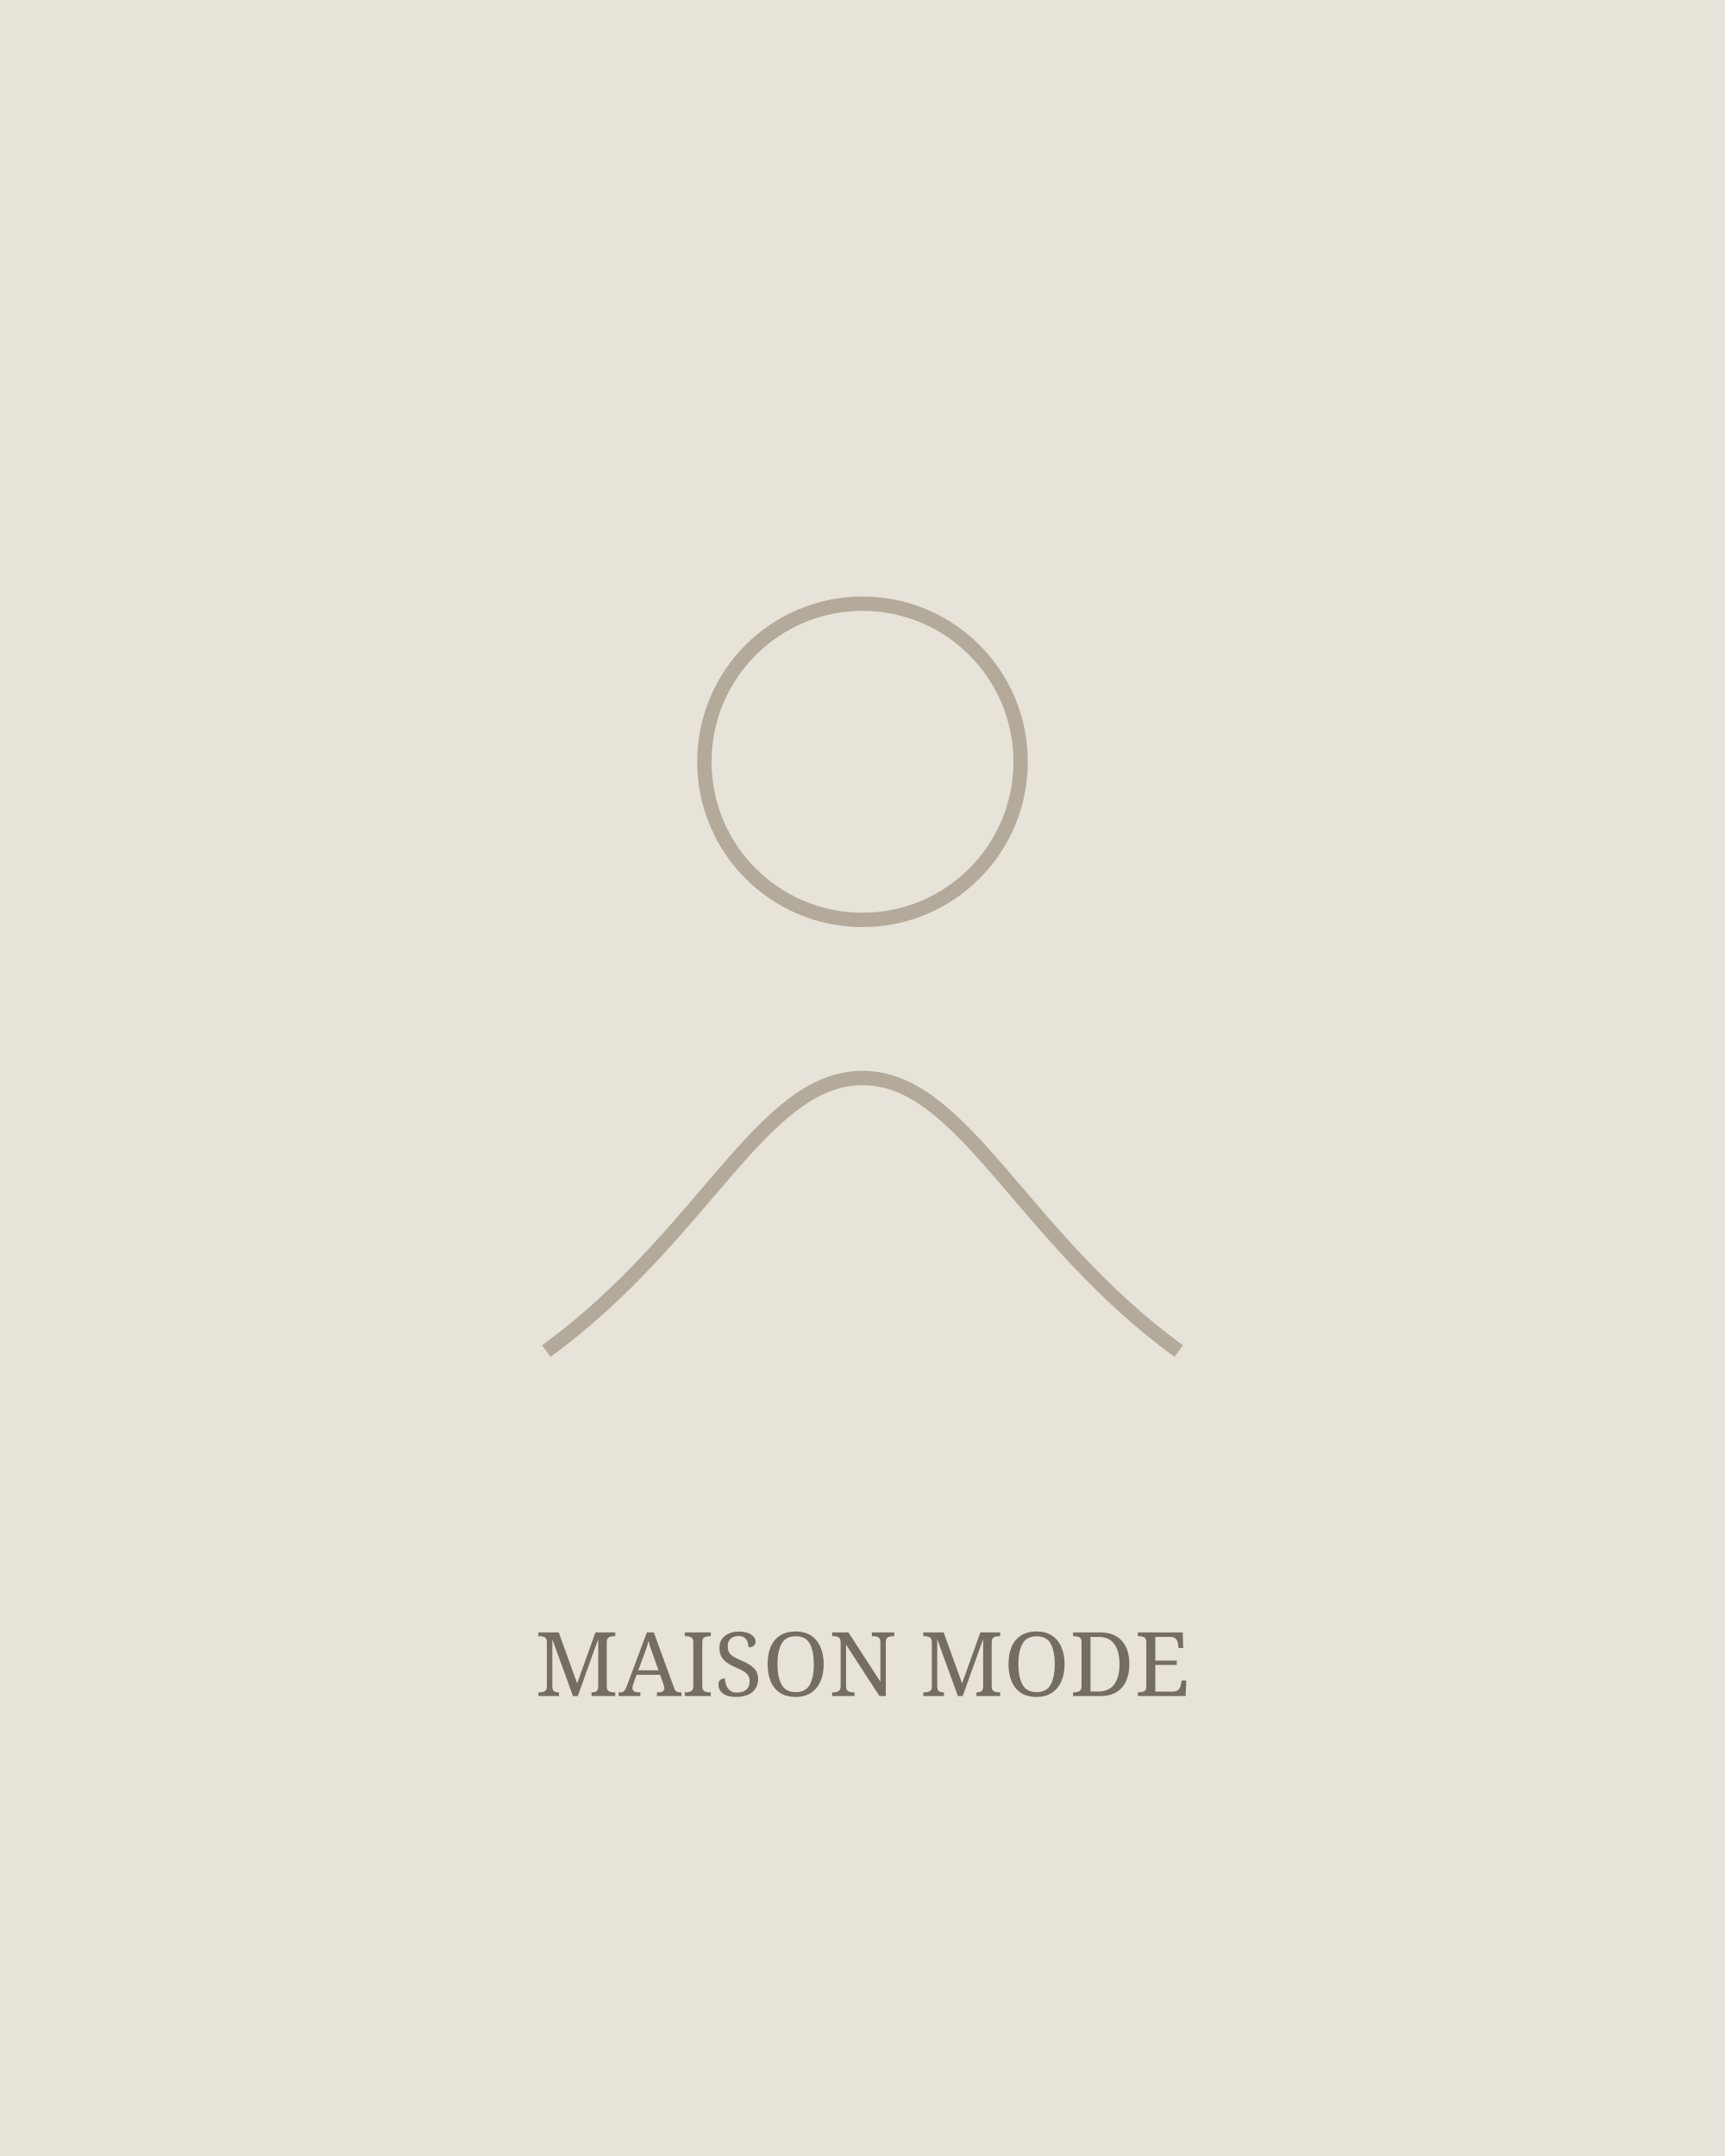
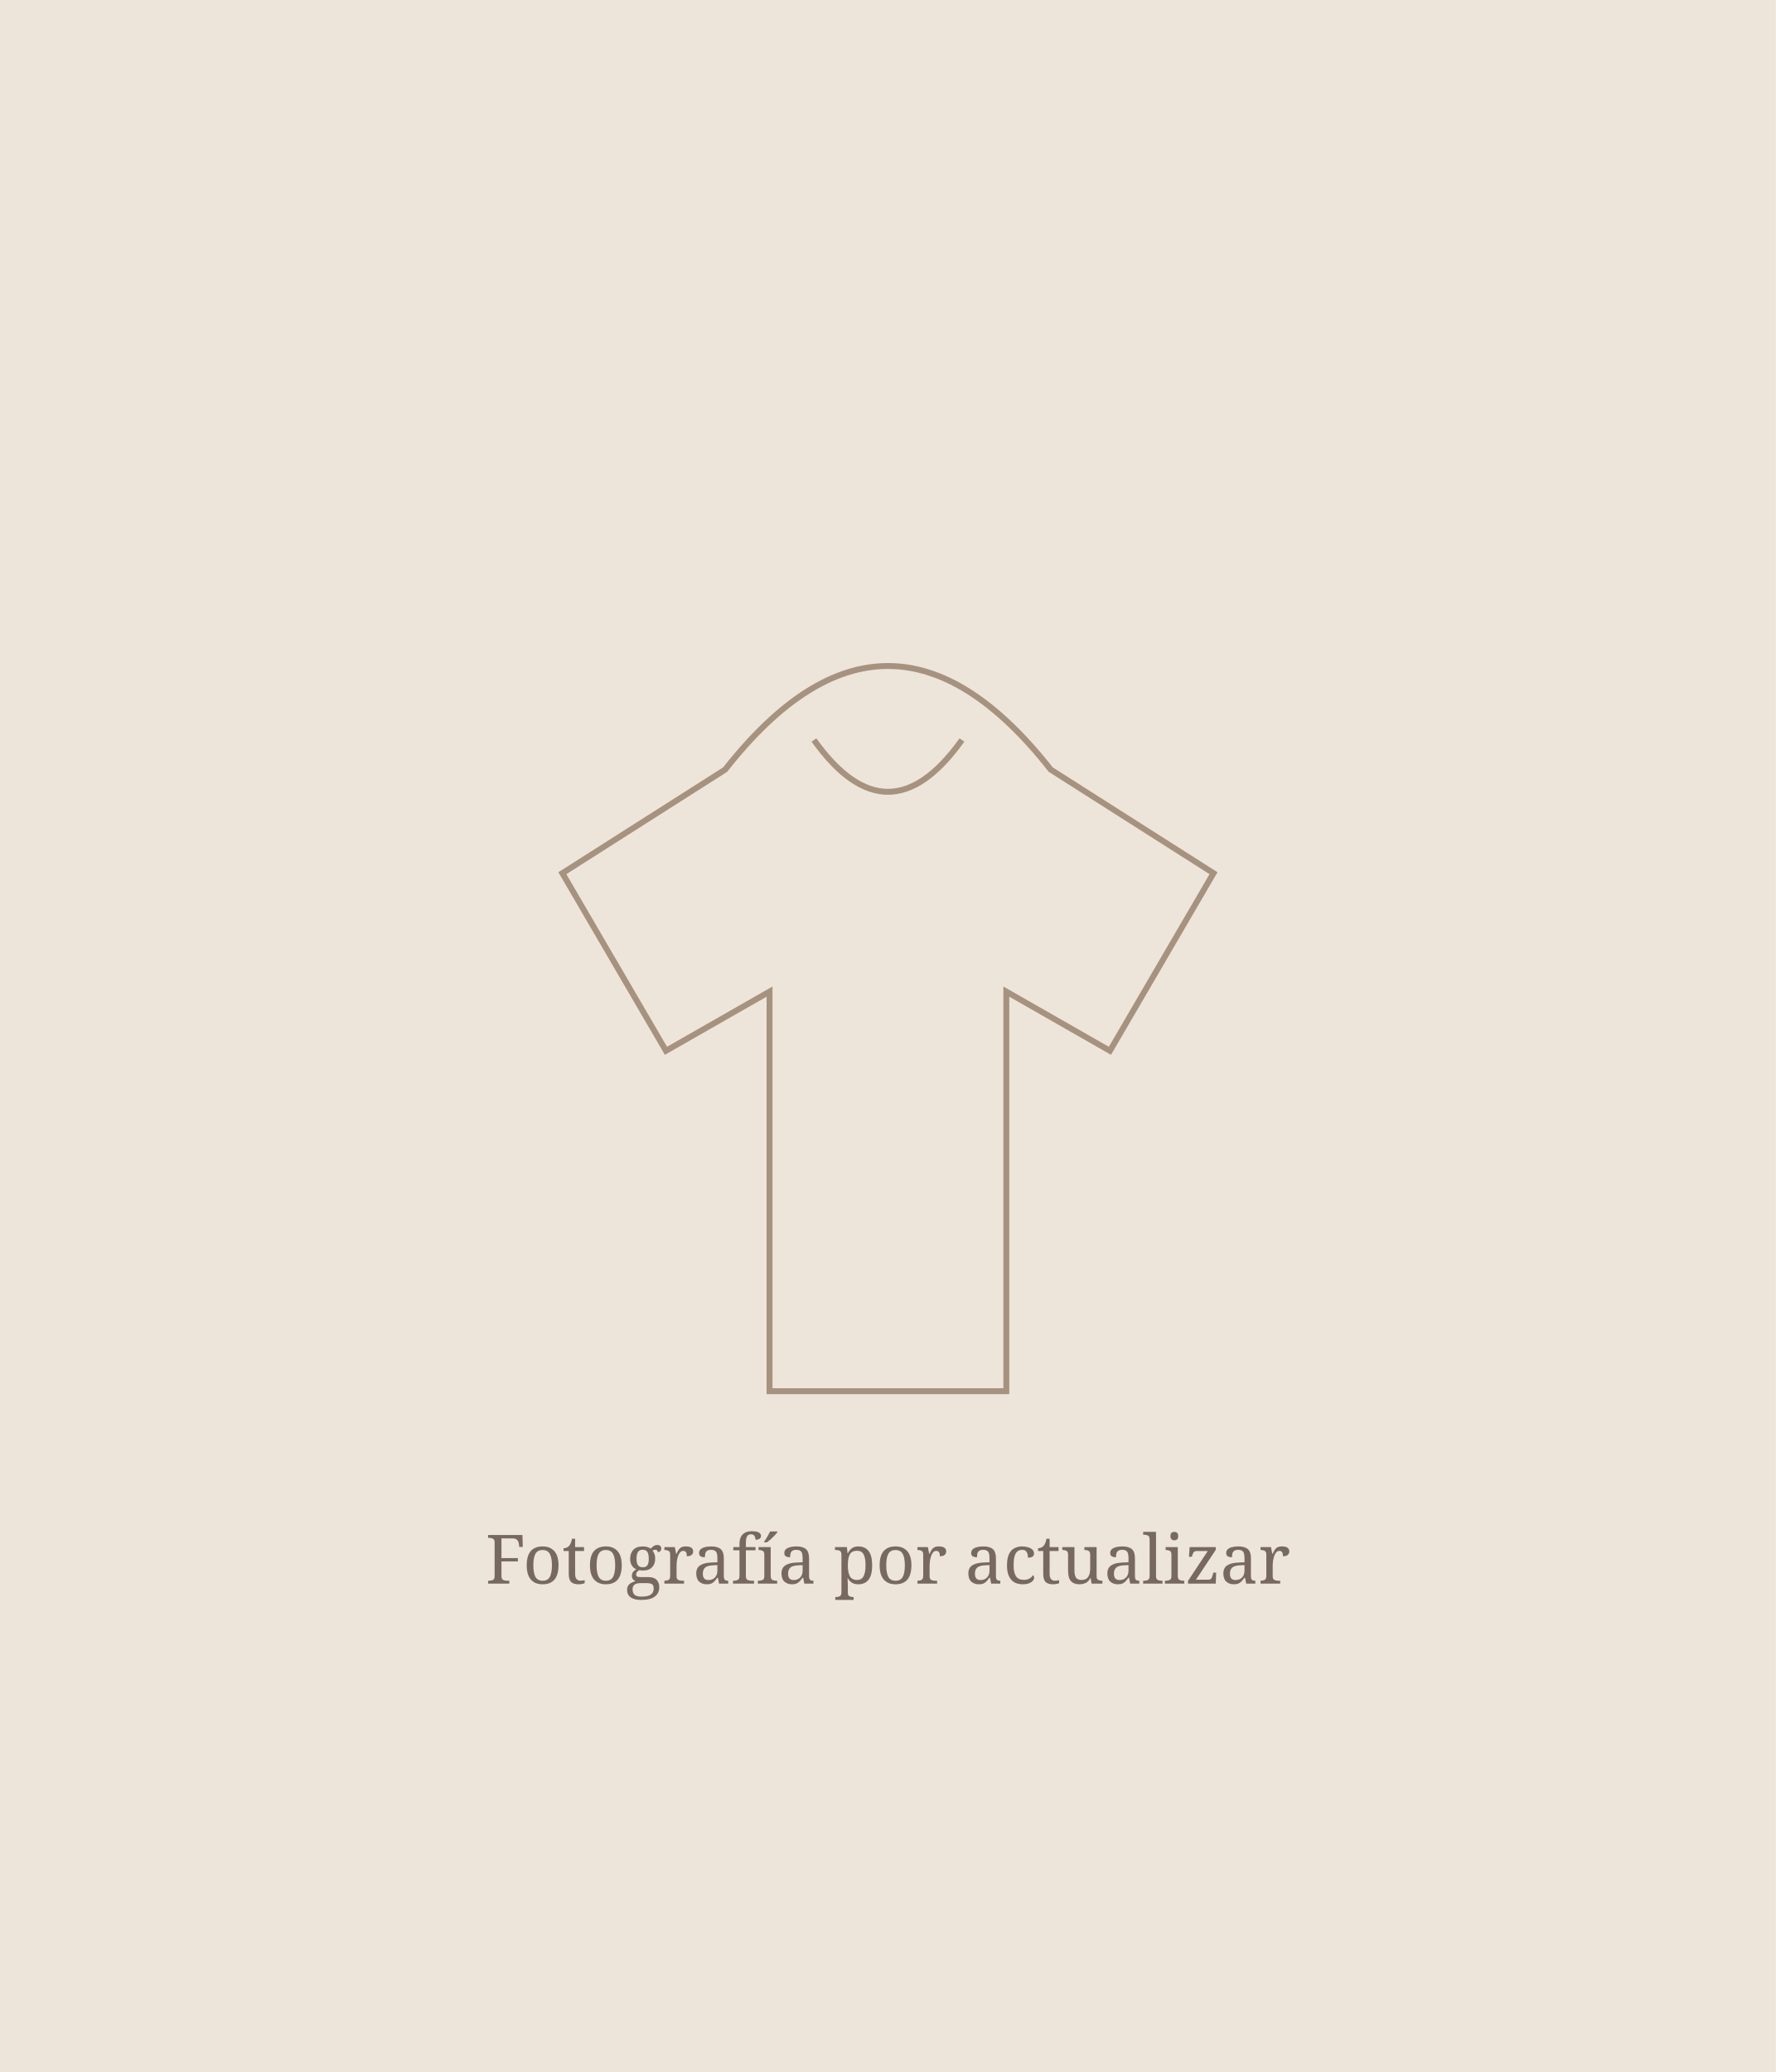
- <svg xmlns="http://www.w3.org/2000/svg" viewBox="0 0 600 750">
-   <rect width="600" height="750" fill="#e8e3d9" />
-   <path d="M190 470c55-40 75-95 110-95s55 55 110 95" fill="none" stroke="#b3aa9b" stroke-width="5" />
-   <circle cx="300" cy="265" r="55" fill="none" stroke="#b3aa9b" stroke-width="5" />
-   <text x="300" y="590" text-anchor="middle" fill="#756d61" font-family="Georgia,serif" font-size="31">MAISON MODE</text>
+ <svg xmlns="http://www.w3.org/2000/svg" viewBox="0 0 600 700">
+   <rect width="600" height="700" fill="#EDE5DA" />
+   <g fill="none" stroke="#A6927F" stroke-width="2">
+     <path d="M245 260q55-70 110 0l55 35-35 60-35-20v135H260V335l-35 20-35-60z" />
+     <path d="M275 250q25 35 50 0" />
+   </g>
+   <text x="300" y="535" text-anchor="middle" fill="#78695F" font-family="Georgia,serif" font-size="23">Fotografía por actualizar</text>
</svg>
